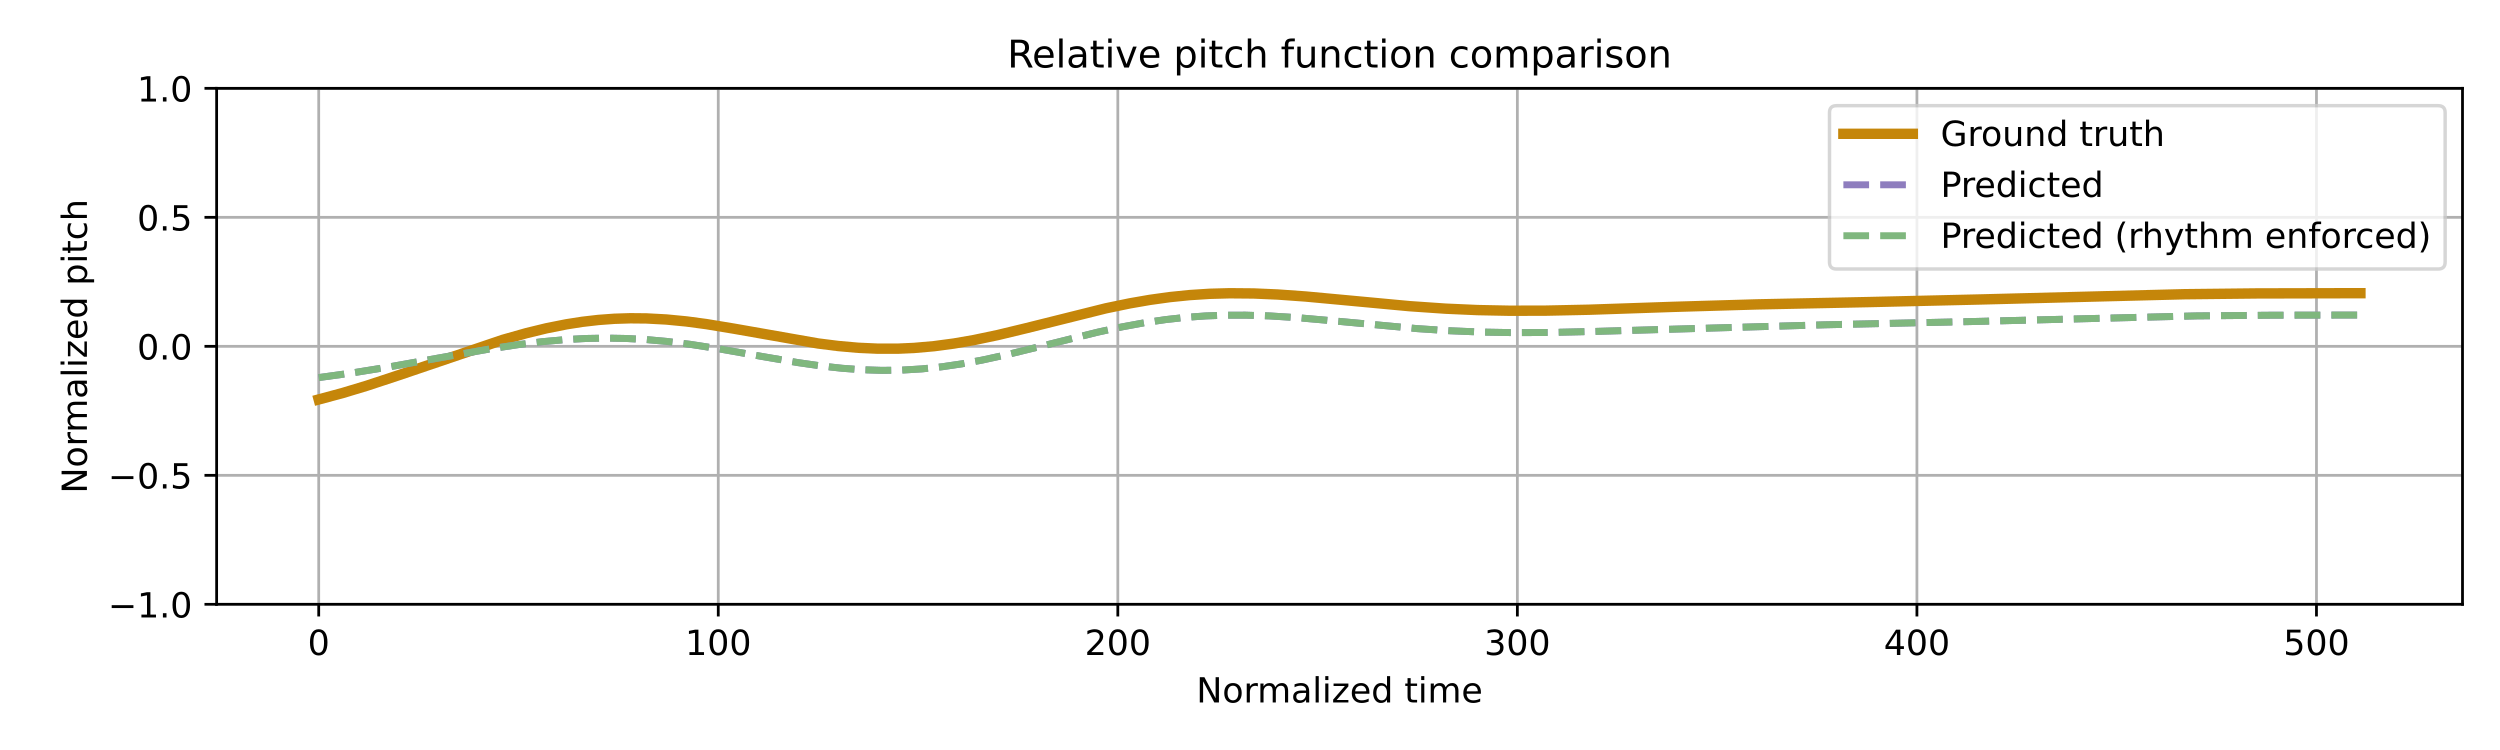
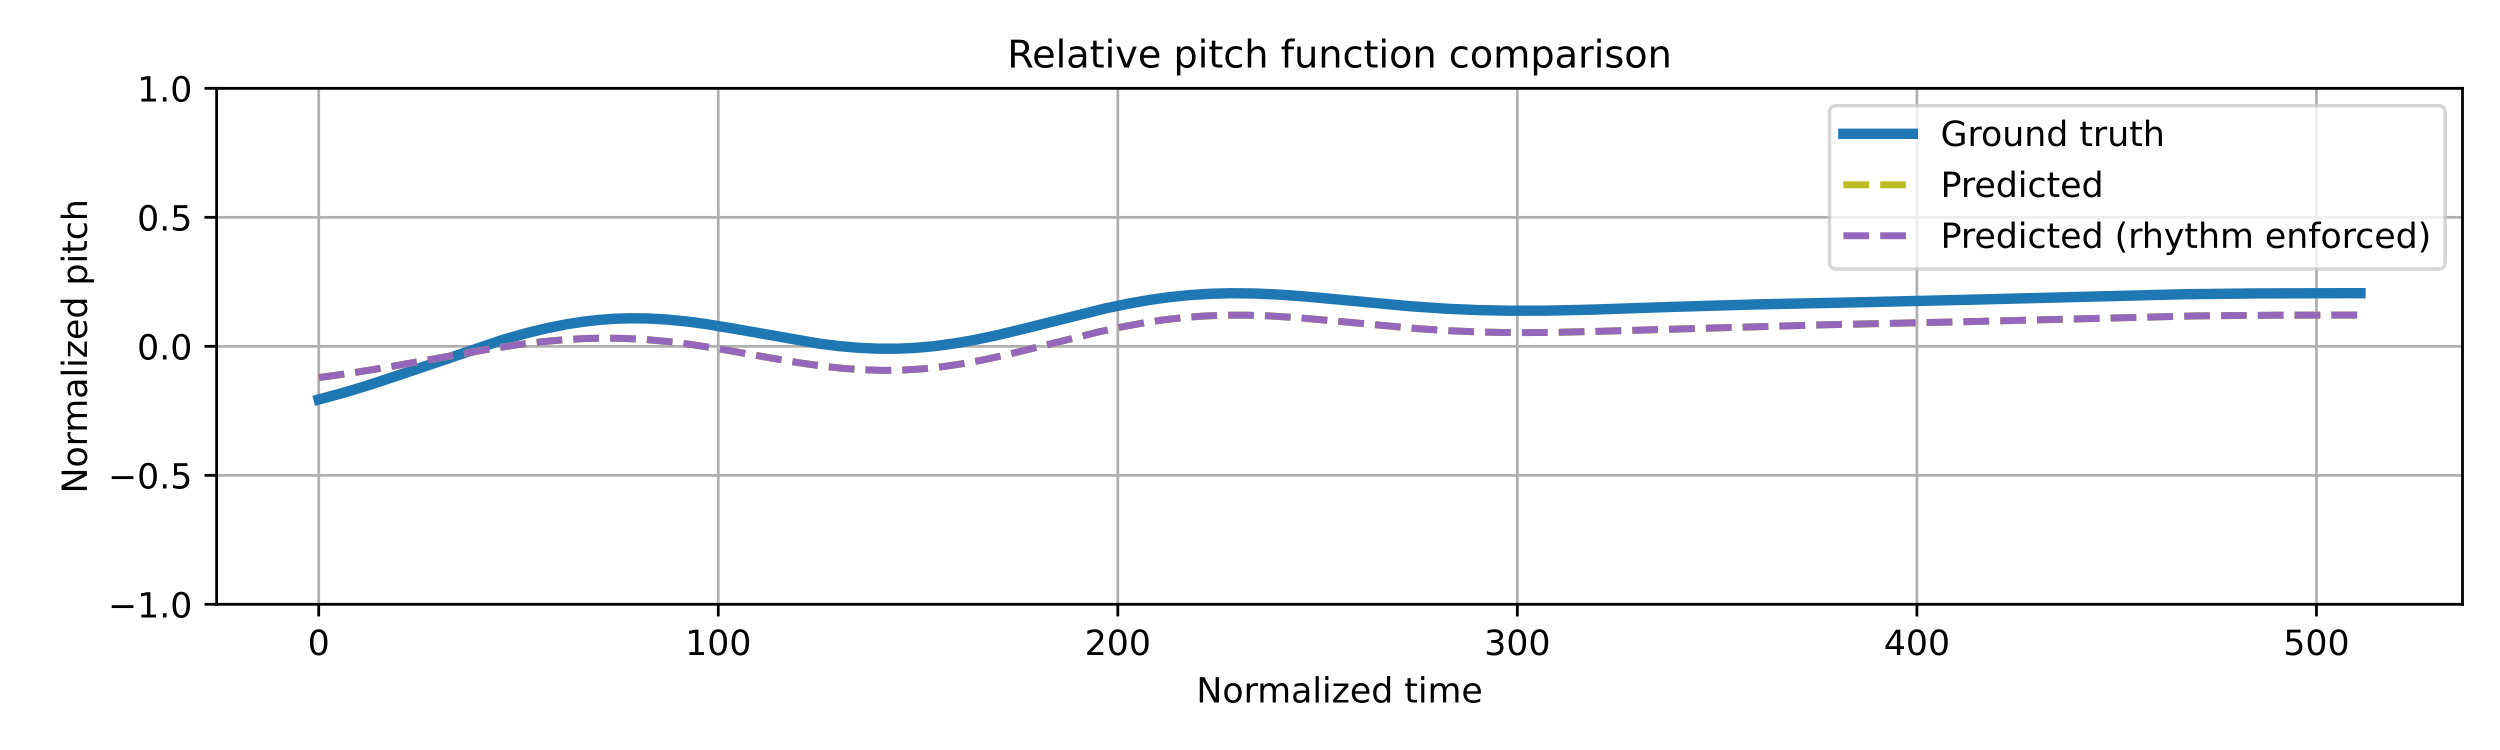
<svg xmlns="http://www.w3.org/2000/svg" xmlns:xlink="http://www.w3.org/1999/xlink" width="720pt" height="216pt" viewBox="0 0 720 216" version="1.1">
  <defs>
    <style type="text/css">*{stroke-linejoin: round; stroke-linecap: butt}</style>
  </defs>
  <g id="figure_1">
    <g id="patch_1">
      <path d="M 0 216  L 720 216  L 720 0  L 0 0  z " style="fill: #ffffff" />
    </g>
    <g id="axes_1">
      <g id="patch_2">
        <path d="M 62.39 174.04  L 709.2 174.04  L 709.2 25.44  L 62.39 25.44  z " style="fill: #ffffff" />
      </g>
      <g id="matplotlib.axis_1">
        <g id="xtick_1">
          <g id="line2d_1">
-             <path d="M 91.79 174.04  L 91.79 25.44  " clip-path="url(#pd25e99acd0)" style="fill: none; stroke: #b0b0b0; stroke-width: 0.8; stroke-linecap: square" />
+             <path d="M 91.79 174.04  L 91.79 25.44  " clip-path="url(#p7bd7c4061e)" style="fill: none; stroke: #b0b0b0; stroke-width: 0.8; stroke-linecap: square" />
          </g>
          <g id="line2d_2">
            <defs>
-               <path id="m51f67e4dd0" d="M 0 0  L 0 3.5  " style="stroke: #000000; stroke-width: 0.8" />
-             </defs>
-             <g>
-               <use xlink:href="#m51f67e4dd0" x="91.79" y="174.04" style="stroke: #000000; stroke-width: 0.8" />
+               <path id="md400d1a59b" d="M 0 0  L 0 3.5  " style="stroke: #000000; stroke-width: 0.8" />
+             </defs>
+             <g>
+               <use xlink:href="#md400d1a59b" x="91.79" y="174.04" style="stroke: #000000; stroke-width: 0.8" />
            </g>
          </g>
          <g id="text_1">
            <g transform="translate(88.60921 188.6384) scale(0.1 -0.1)">
              <defs>
                <path id="DejaVuSans-30" d="M 2034 4250  Q 1547 4250 1301 3770  Q 1056 3291 1056 2328  Q 1056 1369 1301 889  Q 1547 409 2034 409  Q 2525 409 2770 889  Q 3016 1369 3016 2328  Q 3016 3291 2770 3770  Q 2525 4250 2034 4250  z M 2034 4750  Q 2819 4750 3233 4129  Q 3647 3509 3647 2328  Q 3647 1150 3233 529  Q 2819 -91 2034 -91  Q 1250 -91 836 529  Q 422 1150 422 2328  Q 422 3509 836 4129  Q 1250 4750 2034 4750  z " transform="scale(0.015625)" />
              </defs>
              <use xlink:href="#DejaVuSans-30" />
            </g>
          </g>
        </g>
        <g id="xtick_2">
          <g id="line2d_3">
-             <path d="M 206.861 174.04  L 206.861 25.44  " clip-path="url(#pd25e99acd0)" style="fill: none; stroke: #b0b0b0; stroke-width: 0.8; stroke-linecap: square" />
+             <path d="M 206.861 174.04  L 206.861 25.44  " clip-path="url(#p7bd7c4061e)" style="fill: none; stroke: #b0b0b0; stroke-width: 0.8; stroke-linecap: square" />
          </g>
          <g id="line2d_4">
            <g>
-               <use xlink:href="#m51f67e4dd0" x="206.861" y="174.04" style="stroke: #000000; stroke-width: 0.8" />
+               <use xlink:href="#md400d1a59b" x="206.861" y="174.04" style="stroke: #000000; stroke-width: 0.8" />
            </g>
          </g>
          <g id="text_2">
            <g transform="translate(197.317 188.6384) scale(0.1 -0.1)">
              <defs>
                <path id="DejaVuSans-31" d="M 794 531  L 1825 531  L 1825 4091  L 703 3866  L 703 4441  L 1819 4666  L 2450 4666  L 2450 531  L 3481 531  L 3481 0  L 794 0  L 794 531  z " transform="scale(0.015625)" />
              </defs>
              <use xlink:href="#DejaVuSans-31" />
              <use xlink:href="#DejaVuSans-30" transform="translate(63.62305 0)" />
              <use xlink:href="#DejaVuSans-30" transform="translate(127.2461 0)" />
            </g>
          </g>
        </g>
        <g id="xtick_3">
          <g id="line2d_5">
-             <path d="M 321.931 174.04  L 321.931 25.44  " clip-path="url(#pd25e99acd0)" style="fill: none; stroke: #b0b0b0; stroke-width: 0.8; stroke-linecap: square" />
+             <path d="M 321.931 174.04  L 321.931 25.44  " clip-path="url(#p7bd7c4061e)" style="fill: none; stroke: #b0b0b0; stroke-width: 0.8; stroke-linecap: square" />
          </g>
          <g id="line2d_6">
            <g>
-               <use xlink:href="#m51f67e4dd0" x="321.931" y="174.04" style="stroke: #000000; stroke-width: 0.8" />
+               <use xlink:href="#md400d1a59b" x="321.931" y="174.04" style="stroke: #000000; stroke-width: 0.8" />
            </g>
          </g>
          <g id="text_3">
            <g transform="translate(312.3872 188.6384) scale(0.1 -0.1)">
              <defs>
                <path id="DejaVuSans-32" d="M 1228 531  L 3431 531  L 3431 0  L 469 0  L 469 531  Q 828 903 1448 1529  Q 2069 2156 2228 2338  Q 2531 2678 2651 2914  Q 2772 3150 2772 3378  Q 2772 3750 2511 3984  Q 2250 4219 1831 4219  Q 1534 4219 1204 4116  Q 875 4013 500 3803  L 500 4441  Q 881 4594 1212 4672  Q 1544 4750 1819 4750  Q 2544 4750 2975 4387  Q 3406 4025 3406 3419  Q 3406 3131 3298 2873  Q 3191 2616 2906 2266  Q 2828 2175 2409 1742  Q 1991 1309 1228 531  z " transform="scale(0.015625)" />
              </defs>
              <use xlink:href="#DejaVuSans-32" />
              <use xlink:href="#DejaVuSans-30" transform="translate(63.62305 0)" />
              <use xlink:href="#DejaVuSans-30" transform="translate(127.2461 0)" />
            </g>
          </g>
        </g>
        <g id="xtick_4">
          <g id="line2d_7">
-             <path d="M 437.001 174.04  L 437.001 25.44  " clip-path="url(#pd25e99acd0)" style="fill: none; stroke: #b0b0b0; stroke-width: 0.8; stroke-linecap: square" />
+             <path d="M 437.001 174.04  L 437.001 25.44  " clip-path="url(#p7bd7c4061e)" style="fill: none; stroke: #b0b0b0; stroke-width: 0.8; stroke-linecap: square" />
          </g>
          <g id="line2d_8">
            <g>
-               <use xlink:href="#m51f67e4dd0" x="437.001" y="174.04" style="stroke: #000000; stroke-width: 0.8" />
+               <use xlink:href="#md400d1a59b" x="437.001" y="174.04" style="stroke: #000000; stroke-width: 0.8" />
            </g>
          </g>
          <g id="text_4">
            <g transform="translate(427.4575 188.6384) scale(0.1 -0.1)">
              <defs>
                <path id="DejaVuSans-33" d="M 2597 2516  Q 3050 2419 3304 2112  Q 3559 1806 3559 1356  Q 3559 666 3084 287  Q 2609 -91 1734 -91  Q 1441 -91 1130 -33  Q 819 25 488 141  L 488 750  Q 750 597 1062 519  Q 1375 441 1716 441  Q 2309 441 2620 675  Q 2931 909 2931 1356  Q 2931 1769 2642 2001  Q 2353 2234 1838 2234  L 1294 2234  L 1294 2753  L 1863 2753  Q 2328 2753 2575 2939  Q 2822 3125 2822 3475  Q 2822 3834 2567 4026  Q 2313 4219 1838 4219  Q 1578 4219 1281 4162  Q 984 4106 628 3988  L 628 4550  Q 988 4650 1302 4700  Q 1616 4750 1894 4750  Q 2613 4750 3031 4423  Q 3450 4097 3450 3541  Q 3450 3153 3228 2886  Q 3006 2619 2597 2516  z " transform="scale(0.015625)" />
              </defs>
              <use xlink:href="#DejaVuSans-33" />
              <use xlink:href="#DejaVuSans-30" transform="translate(63.62305 0)" />
              <use xlink:href="#DejaVuSans-30" transform="translate(127.2461 0)" />
            </g>
          </g>
        </g>
        <g id="xtick_5">
          <g id="line2d_9">
-             <path d="M 552.072 174.04  L 552.072 25.44  " clip-path="url(#pd25e99acd0)" style="fill: none; stroke: #b0b0b0; stroke-width: 0.8; stroke-linecap: square" />
+             <path d="M 552.072 174.04  L 552.072 25.44  " clip-path="url(#p7bd7c4061e)" style="fill: none; stroke: #b0b0b0; stroke-width: 0.8; stroke-linecap: square" />
          </g>
          <g id="line2d_10">
            <g>
-               <use xlink:href="#m51f67e4dd0" x="552.072" y="174.04" style="stroke: #000000; stroke-width: 0.8" />
+               <use xlink:href="#md400d1a59b" x="552.072" y="174.04" style="stroke: #000000; stroke-width: 0.8" />
            </g>
          </g>
          <g id="text_5">
            <g transform="translate(542.5278 188.6384) scale(0.1 -0.1)">
              <defs>
                <path id="DejaVuSans-34" d="M 2419 4116  L 825 1625  L 2419 1625  L 2419 4116  z M 2253 4666  L 3047 4666  L 3047 1625  L 3713 1625  L 3713 1100  L 3047 1100  L 3047 0  L 2419 0  L 2419 1100  L 313 1100  L 313 1709  L 2253 4666  z " transform="scale(0.015625)" />
              </defs>
              <use xlink:href="#DejaVuSans-34" />
              <use xlink:href="#DejaVuSans-30" transform="translate(63.62305 0)" />
              <use xlink:href="#DejaVuSans-30" transform="translate(127.2461 0)" />
            </g>
          </g>
        </g>
        <g id="xtick_6">
          <g id="line2d_11">
-             <path d="M 667.142 174.04  L 667.142 25.44  " clip-path="url(#pd25e99acd0)" style="fill: none; stroke: #b0b0b0; stroke-width: 0.8; stroke-linecap: square" />
+             <path d="M 667.142 174.04  L 667.142 25.44  " clip-path="url(#p7bd7c4061e)" style="fill: none; stroke: #b0b0b0; stroke-width: 0.8; stroke-linecap: square" />
          </g>
          <g id="line2d_12">
            <g>
-               <use xlink:href="#m51f67e4dd0" x="667.142" y="174.04" style="stroke: #000000; stroke-width: 0.8" />
+               <use xlink:href="#md400d1a59b" x="667.142" y="174.04" style="stroke: #000000; stroke-width: 0.8" />
            </g>
          </g>
          <g id="text_6">
            <g transform="translate(657.5981 188.6384) scale(0.1 -0.1)">
              <defs>
                <path id="DejaVuSans-35" d="M 691 4666  L 3169 4666  L 3169 4134  L 1269 4134  L 1269 2991  Q 1406 3038 1543 3061  Q 1681 3084 1819 3084  Q 2600 3084 3056 2656  Q 3513 2228 3513 1497  Q 3513 744 3044 326  Q 2575 -91 1722 -91  Q 1428 -91 1123 -41  Q 819 9 494 109  L 494 744  Q 775 591 1075 516  Q 1375 441 1709 441  Q 2250 441 2565 725  Q 2881 1009 2881 1497  Q 2881 1984 2565 2268  Q 2250 2553 1709 2553  Q 1456 2553 1204 2497  Q 953 2441 691 2322  L 691 4666  z " transform="scale(0.015625)" />
              </defs>
              <use xlink:href="#DejaVuSans-35" />
              <use xlink:href="#DejaVuSans-30" transform="translate(63.62305 0)" />
              <use xlink:href="#DejaVuSans-30" transform="translate(127.2461 0)" />
            </g>
          </g>
        </g>
        <g id="text_7">
          <g transform="translate(344.5544 202.3166) scale(0.1 -0.1)">
            <defs>
              <path id="DejaVuSans-4e" d="M 628 4666  L 1478 4666  L 3547 763  L 3547 4666  L 4159 4666  L 4159 0  L 3309 0  L 1241 3903  L 1241 0  L 628 0  L 628 4666  z " transform="scale(0.015625)" />
              <path id="DejaVuSans-6f" d="M 1959 3097  Q 1497 3097 1228 2736  Q 959 2375 959 1747  Q 959 1119 1226 758  Q 1494 397 1959 397  Q 2419 397 2687 759  Q 2956 1122 2956 1747  Q 2956 2369 2687 2733  Q 2419 3097 1959 3097  z M 1959 3584  Q 2709 3584 3137 3096  Q 3566 2609 3566 1747  Q 3566 888 3137 398  Q 2709 -91 1959 -91  Q 1206 -91 779 398  Q 353 888 353 1747  Q 353 2609 779 3096  Q 1206 3584 1959 3584  z " transform="scale(0.015625)" />
              <path id="DejaVuSans-72" d="M 2631 2963  Q 2534 3019 2420 3045  Q 2306 3072 2169 3072  Q 1681 3072 1420 2755  Q 1159 2438 1159 1844  L 1159 0  L 581 0  L 581 3500  L 1159 3500  L 1159 2956  Q 1341 3275 1631 3429  Q 1922 3584 2338 3584  Q 2397 3584 2469 3576  Q 2541 3569 2628 3553  L 2631 2963  z " transform="scale(0.015625)" />
              <path id="DejaVuSans-6d" d="M 3328 2828  Q 3544 3216 3844 3400  Q 4144 3584 4550 3584  Q 5097 3584 5394 3201  Q 5691 2819 5691 2113  L 5691 0  L 5113 0  L 5113 2094  Q 5113 2597 4934 2840  Q 4756 3084 4391 3084  Q 3944 3084 3684 2787  Q 3425 2491 3425 1978  L 3425 0  L 2847 0  L 2847 2094  Q 2847 2600 2669 2842  Q 2491 3084 2119 3084  Q 1678 3084 1418 2786  Q 1159 2488 1159 1978  L 1159 0  L 581 0  L 581 3500  L 1159 3500  L 1159 2956  Q 1356 3278 1631 3431  Q 1906 3584 2284 3584  Q 2666 3584 2933 3390  Q 3200 3197 3328 2828  z " transform="scale(0.015625)" />
              <path id="DejaVuSans-61" d="M 2194 1759  Q 1497 1759 1228 1600  Q 959 1441 959 1056  Q 959 750 1161 570  Q 1363 391 1709 391  Q 2188 391 2477 730  Q 2766 1069 2766 1631  L 2766 1759  L 2194 1759  z M 3341 1997  L 3341 0  L 2766 0  L 2766 531  Q 2569 213 2275 61  Q 1981 -91 1556 -91  Q 1019 -91 701 211  Q 384 513 384 1019  Q 384 1609 779 1909  Q 1175 2209 1959 2209  L 2766 2209  L 2766 2266  Q 2766 2663 2505 2880  Q 2244 3097 1772 3097  Q 1472 3097 1187 3025  Q 903 2953 641 2809  L 641 3341  Q 956 3463 1253 3523  Q 1550 3584 1831 3584  Q 2591 3584 2966 3190  Q 3341 2797 3341 1997  z " transform="scale(0.015625)" />
              <path id="DejaVuSans-6c" d="M 603 4863  L 1178 4863  L 1178 0  L 603 0  L 603 4863  z " transform="scale(0.015625)" />
              <path id="DejaVuSans-69" d="M 603 3500  L 1178 3500  L 1178 0  L 603 0  L 603 3500  z M 603 4863  L 1178 4863  L 1178 4134  L 603 4134  L 603 4863  z " transform="scale(0.015625)" />
              <path id="DejaVuSans-7a" d="M 353 3500  L 3084 3500  L 3084 2975  L 922 459  L 3084 459  L 3084 0  L 275 0  L 275 525  L 2438 3041  L 353 3041  L 353 3500  z " transform="scale(0.015625)" />
              <path id="DejaVuSans-65" d="M 3597 1894  L 3597 1613  L 953 1613  Q 991 1019 1311 708  Q 1631 397 2203 397  Q 2534 397 2845 478  Q 3156 559 3463 722  L 3463 178  Q 3153 47 2828 -22  Q 2503 -91 2169 -91  Q 1331 -91 842 396  Q 353 884 353 1716  Q 353 2575 817 3079  Q 1281 3584 2069 3584  Q 2775 3584 3186 3129  Q 3597 2675 3597 1894  z M 3022 2063  Q 3016 2534 2758 2815  Q 2500 3097 2075 3097  Q 1594 3097 1305 2825  Q 1016 2553 972 2059  L 3022 2063  z " transform="scale(0.015625)" />
              <path id="DejaVuSans-64" d="M 2906 2969  L 2906 4863  L 3481 4863  L 3481 0  L 2906 0  L 2906 525  Q 2725 213 2448 61  Q 2172 -91 1784 -91  Q 1150 -91 751 415  Q 353 922 353 1747  Q 353 2572 751 3078  Q 1150 3584 1784 3584  Q 2172 3584 2448 3432  Q 2725 3281 2906 2969  z M 947 1747  Q 947 1113 1208 752  Q 1469 391 1925 391  Q 2381 391 2643 752  Q 2906 1113 2906 1747  Q 2906 2381 2643 2742  Q 2381 3103 1925 3103  Q 1469 3103 1208 2742  Q 947 2381 947 1747  z " transform="scale(0.015625)" />
              <path id="DejaVuSans-20" transform="scale(0.015625)" />
              <path id="DejaVuSans-74" d="M 1172 4494  L 1172 3500  L 2356 3500  L 2356 3053  L 1172 3053  L 1172 1153  Q 1172 725 1289 603  Q 1406 481 1766 481  L 2356 481  L 2356 0  L 1766 0  Q 1100 0 847 248  Q 594 497 594 1153  L 594 3053  L 172 3053  L 172 3500  L 594 3500  L 594 4494  L 1172 4494  z " transform="scale(0.015625)" />
            </defs>
            <use xlink:href="#DejaVuSans-4e" />
            <use xlink:href="#DejaVuSans-6f" transform="translate(74.80469 0)" />
            <use xlink:href="#DejaVuSans-72" transform="translate(135.9863 0)" />
            <use xlink:href="#DejaVuSans-6d" transform="translate(175.3496 0)" />
            <use xlink:href="#DejaVuSans-61" transform="translate(272.7617 0)" />
            <use xlink:href="#DejaVuSans-6c" transform="translate(334.041 0)" />
            <use xlink:href="#DejaVuSans-69" transform="translate(361.8242 0)" />
            <use xlink:href="#DejaVuSans-7a" transform="translate(389.6074 0)" />
            <use xlink:href="#DejaVuSans-65" transform="translate(442.0977 0)" />
            <use xlink:href="#DejaVuSans-64" transform="translate(503.6211 0)" />
            <use xlink:href="#DejaVuSans-20" transform="translate(567.0977 0)" />
            <use xlink:href="#DejaVuSans-74" transform="translate(598.8848 0)" />
            <use xlink:href="#DejaVuSans-69" transform="translate(638.0938 0)" />
            <use xlink:href="#DejaVuSans-6d" transform="translate(665.877 0)" />
            <use xlink:href="#DejaVuSans-65" transform="translate(763.2891 0)" />
          </g>
        </g>
      </g>
      <g id="matplotlib.axis_2">
        <g id="ytick_1">
          <g id="line2d_13">
-             <path d="M 62.39 174.04  L 709.2 174.04  " clip-path="url(#pd25e99acd0)" style="fill: none; stroke: #b0b0b0; stroke-width: 0.8; stroke-linecap: square" />
+             <path d="M 62.39 174.04  L 709.2 174.04  " clip-path="url(#p7bd7c4061e)" style="fill: none; stroke: #b0b0b0; stroke-width: 0.8; stroke-linecap: square" />
          </g>
          <g id="line2d_14">
            <defs>
-               <path id="me276dbf4f0" d="M 0 0  L -3.5 0  " style="stroke: #000000; stroke-width: 0.8" />
-             </defs>
-             <g>
-               <use xlink:href="#me276dbf4f0" x="62.39" y="174.04" style="stroke: #000000; stroke-width: 0.8" />
+               <path id="m0062f109e2" d="M 0 0  L -3.5 0  " style="stroke: #000000; stroke-width: 0.8" />
+             </defs>
+             <g>
+               <use xlink:href="#m0062f109e2" x="62.39" y="174.04" style="stroke: #000000; stroke-width: 0.8" />
            </g>
          </g>
          <g id="text_8">
            <g transform="translate(31.10719 177.8392) scale(0.1 -0.1)">
              <defs>
                <path id="DejaVuSans-2212" d="M 678 2272  L 4684 2272  L 4684 1741  L 678 1741  L 678 2272  z " transform="scale(0.015625)" />
                <path id="DejaVuSans-2e" d="M 684 794  L 1344 794  L 1344 0  L 684 0  L 684 794  z " transform="scale(0.015625)" />
              </defs>
              <use xlink:href="#DejaVuSans-2212" />
              <use xlink:href="#DejaVuSans-31" transform="translate(83.78906 0)" />
              <use xlink:href="#DejaVuSans-2e" transform="translate(147.4121 0)" />
              <use xlink:href="#DejaVuSans-30" transform="translate(179.1992 0)" />
            </g>
          </g>
        </g>
        <g id="ytick_2">
          <g id="line2d_15">
-             <path d="M 62.39 136.89  L 709.2 136.89  " clip-path="url(#pd25e99acd0)" style="fill: none; stroke: #b0b0b0; stroke-width: 0.8; stroke-linecap: square" />
+             <path d="M 62.39 136.89  L 709.2 136.89  " clip-path="url(#p7bd7c4061e)" style="fill: none; stroke: #b0b0b0; stroke-width: 0.8; stroke-linecap: square" />
          </g>
          <g id="line2d_16">
            <g>
-               <use xlink:href="#me276dbf4f0" x="62.39" y="136.89" style="stroke: #000000; stroke-width: 0.8" />
+               <use xlink:href="#m0062f109e2" x="62.39" y="136.89" style="stroke: #000000; stroke-width: 0.8" />
            </g>
          </g>
          <g id="text_9">
            <g transform="translate(31.10719 140.6892) scale(0.1 -0.1)">
              <use xlink:href="#DejaVuSans-2212" />
              <use xlink:href="#DejaVuSans-30" transform="translate(83.78906 0)" />
              <use xlink:href="#DejaVuSans-2e" transform="translate(147.4121 0)" />
              <use xlink:href="#DejaVuSans-35" transform="translate(179.1992 0)" />
            </g>
          </g>
        </g>
        <g id="ytick_3">
          <g id="line2d_17">
-             <path d="M 62.39 99.74  L 709.2 99.74  " clip-path="url(#pd25e99acd0)" style="fill: none; stroke: #b0b0b0; stroke-width: 0.8; stroke-linecap: square" />
+             <path d="M 62.39 99.74  L 709.2 99.74  " clip-path="url(#p7bd7c4061e)" style="fill: none; stroke: #b0b0b0; stroke-width: 0.8; stroke-linecap: square" />
          </g>
          <g id="line2d_18">
            <g>
-               <use xlink:href="#me276dbf4f0" x="62.39" y="99.74" style="stroke: #000000; stroke-width: 0.8" />
+               <use xlink:href="#m0062f109e2" x="62.39" y="99.74" style="stroke: #000000; stroke-width: 0.8" />
            </g>
          </g>
          <g id="text_10">
            <g transform="translate(39.48687 103.5392) scale(0.1 -0.1)">
              <use xlink:href="#DejaVuSans-30" />
              <use xlink:href="#DejaVuSans-2e" transform="translate(63.62305 0)" />
              <use xlink:href="#DejaVuSans-30" transform="translate(95.41016 0)" />
            </g>
          </g>
        </g>
        <g id="ytick_4">
          <g id="line2d_19">
-             <path d="M 62.39 62.59  L 709.2 62.59  " clip-path="url(#pd25e99acd0)" style="fill: none; stroke: #b0b0b0; stroke-width: 0.8; stroke-linecap: square" />
+             <path d="M 62.39 62.59  L 709.2 62.59  " clip-path="url(#p7bd7c4061e)" style="fill: none; stroke: #b0b0b0; stroke-width: 0.8; stroke-linecap: square" />
          </g>
          <g id="line2d_20">
            <g>
-               <use xlink:href="#me276dbf4f0" x="62.39" y="62.59" style="stroke: #000000; stroke-width: 0.8" />
+               <use xlink:href="#m0062f109e2" x="62.39" y="62.59" style="stroke: #000000; stroke-width: 0.8" />
            </g>
          </g>
          <g id="text_11">
            <g transform="translate(39.48687 66.38922) scale(0.1 -0.1)">
              <use xlink:href="#DejaVuSans-30" />
              <use xlink:href="#DejaVuSans-2e" transform="translate(63.62305 0)" />
              <use xlink:href="#DejaVuSans-35" transform="translate(95.41016 0)" />
            </g>
          </g>
        </g>
        <g id="ytick_5">
          <g id="line2d_21">
-             <path d="M 62.39 25.44  L 709.2 25.44  " clip-path="url(#pd25e99acd0)" style="fill: none; stroke: #b0b0b0; stroke-width: 0.8; stroke-linecap: square" />
+             <path d="M 62.39 25.44  L 709.2 25.44  " clip-path="url(#p7bd7c4061e)" style="fill: none; stroke: #b0b0b0; stroke-width: 0.8; stroke-linecap: square" />
          </g>
          <g id="line2d_22">
            <g>
-               <use xlink:href="#me276dbf4f0" x="62.39" y="25.44" style="stroke: #000000; stroke-width: 0.8" />
+               <use xlink:href="#m0062f109e2" x="62.39" y="25.44" style="stroke: #000000; stroke-width: 0.8" />
            </g>
          </g>
          <g id="text_12">
            <g transform="translate(39.48687 29.23922) scale(0.1 -0.1)">
              <use xlink:href="#DejaVuSans-31" />
              <use xlink:href="#DejaVuSans-2e" transform="translate(63.62305 0)" />
              <use xlink:href="#DejaVuSans-30" transform="translate(95.41016 0)" />
            </g>
          </g>
        </g>
        <g id="text_13">
          <g transform="translate(25.0275 142.1259) rotate(-90) scale(0.1 -0.1)">
            <defs>
              <path id="DejaVuSans-70" d="M 1159 525  L 1159 -1331  L 581 -1331  L 581 3500  L 1159 3500  L 1159 2969  Q 1341 3281 1617 3432  Q 1894 3584 2278 3584  Q 2916 3584 3314 3078  Q 3713 2572 3713 1747  Q 3713 922 3314 415  Q 2916 -91 2278 -91  Q 1894 -91 1617 61  Q 1341 213 1159 525  z M 3116 1747  Q 3116 2381 2855 2742  Q 2594 3103 2138 3103  Q 1681 3103 1420 2742  Q 1159 2381 1159 1747  Q 1159 1113 1420 752  Q 1681 391 2138 391  Q 2594 391 2855 752  Q 3116 1113 3116 1747  z " transform="scale(0.015625)" />
              <path id="DejaVuSans-63" d="M 3122 3366  L 3122 2828  Q 2878 2963 2633 3030  Q 2388 3097 2138 3097  Q 1578 3097 1268 2742  Q 959 2388 959 1747  Q 959 1106 1268 751  Q 1578 397 2138 397  Q 2388 397 2633 464  Q 2878 531 3122 666  L 3122 134  Q 2881 22 2623 -34  Q 2366 -91 2075 -91  Q 1284 -91 818 406  Q 353 903 353 1747  Q 353 2603 823 3093  Q 1294 3584 2113 3584  Q 2378 3584 2631 3529  Q 2884 3475 3122 3366  z " transform="scale(0.015625)" />
              <path id="DejaVuSans-68" d="M 3513 2113  L 3513 0  L 2938 0  L 2938 2094  Q 2938 2591 2744 2837  Q 2550 3084 2163 3084  Q 1697 3084 1428 2787  Q 1159 2491 1159 1978  L 1159 0  L 581 0  L 581 4863  L 1159 4863  L 1159 2956  Q 1366 3272 1645 3428  Q 1925 3584 2291 3584  Q 2894 3584 3203 3211  Q 3513 2838 3513 2113  z " transform="scale(0.015625)" />
            </defs>
            <use xlink:href="#DejaVuSans-4e" />
            <use xlink:href="#DejaVuSans-6f" transform="translate(74.80469 0)" />
            <use xlink:href="#DejaVuSans-72" transform="translate(135.9863 0)" />
            <use xlink:href="#DejaVuSans-6d" transform="translate(175.3496 0)" />
            <use xlink:href="#DejaVuSans-61" transform="translate(272.7617 0)" />
            <use xlink:href="#DejaVuSans-6c" transform="translate(334.041 0)" />
            <use xlink:href="#DejaVuSans-69" transform="translate(361.8242 0)" />
            <use xlink:href="#DejaVuSans-7a" transform="translate(389.6074 0)" />
            <use xlink:href="#DejaVuSans-65" transform="translate(442.0977 0)" />
            <use xlink:href="#DejaVuSans-64" transform="translate(503.6211 0)" />
            <use xlink:href="#DejaVuSans-20" transform="translate(567.0977 0)" />
            <use xlink:href="#DejaVuSans-70" transform="translate(598.8848 0)" />
            <use xlink:href="#DejaVuSans-69" transform="translate(662.3613 0)" />
            <use xlink:href="#DejaVuSans-74" transform="translate(690.1445 0)" />
            <use xlink:href="#DejaVuSans-63" transform="translate(729.3535 0)" />
            <use xlink:href="#DejaVuSans-68" transform="translate(784.334 0)" />
          </g>
        </g>
      </g>
      <g id="line2d_23">
-         <path d="M 91.79 115.042  L 98.695 113.182  L 105.599 111.101  L 114.805 108.064  L 144.723 97.896  L 151.627 95.941  L 157.381 94.544  L 163.134 93.397  L 167.737 92.677  L 172.34 92.146  L 176.942 91.807  L 181.545 91.662  L 186.148 91.707  L 191.902 92.014  L 197.655 92.571  L 203.409 93.34  L 211.464 94.672  L 235.628 98.924  L 241.382 99.65  L 247.135 100.161  L 252.889 100.423  L 258.642 100.416  L 263.245 100.209  L 268.999 99.702  L 274.752 98.935  L 280.506 97.935  L 287.41 96.483  L 295.465 94.541  L 318.479 88.8  L 325.383 87.369  L 331.137 86.368  L 336.89 85.569  L 342.644 84.984  L 348.397 84.615  L 354.151 84.457  L 361.055 84.519  L 367.959 84.818  L 376.014 85.393  L 387.521 86.46  L 405.932 88.177  L 416.289 88.893  L 425.494 89.302  L 434.7 89.49  L 445.056 89.469  L 457.714 89.198  L 481.879 88.377  L 506.043 87.664  L 538.263 86.998  L 570.483 86.242  L 629.169 84.735  L 649.881 84.507  L 678.649 84.438  L 679.8 84.438  L 679.8 84.438  " clip-path="url(#pd25e99acd0)" style="fill: none; stroke: #c5860a; stroke-width: 3; stroke-linecap: square" />
+         <path d="M 91.79 115.042  L 98.695 113.182  L 105.599 111.101  L 114.805 108.064  L 144.723 97.896  L 151.627 95.941  L 157.381 94.544  L 163.134 93.397  L 167.737 92.677  L 172.34 92.146  L 176.942 91.807  L 181.545 91.662  L 186.148 91.707  L 191.902 92.014  L 197.655 92.571  L 203.409 93.34  L 211.464 94.672  L 235.628 98.924  L 241.382 99.65  L 247.135 100.161  L 252.889 100.423  L 258.642 100.416  L 263.245 100.209  L 268.999 99.702  L 274.752 98.935  L 280.506 97.935  L 287.41 96.483  L 295.465 94.541  L 318.479 88.8  L 325.383 87.369  L 331.137 86.368  L 336.89 85.569  L 342.644 84.984  L 348.397 84.615  L 354.151 84.457  L 361.055 84.519  L 367.959 84.818  L 376.014 85.393  L 387.521 86.46  L 405.932 88.177  L 416.289 88.893  L 425.494 89.302  L 434.7 89.49  L 445.056 89.469  L 457.714 89.198  L 481.879 88.377  L 506.043 87.664  L 538.263 86.998  L 570.483 86.242  L 629.169 84.735  L 649.881 84.507  L 678.649 84.438  L 679.8 84.438  L 679.8 84.438  " clip-path="url(#p7bd7c4061e)" style="fill: none; stroke: #1f77b4; stroke-width: 3; stroke-linecap: square" />
      </g>
      <g id="line2d_24">
-         <path d="M 91.79 108.746  L 100.996 107.474  L 111.352 105.799  L 126.312 103.106  L 141.271 100.466  L 149.326 99.249  L 156.23 98.401  L 163.134 97.785  L 168.888 97.478  L 174.641 97.374  L 180.395 97.482  L 186.148 97.8  L 191.902 98.317  L 198.806 99.171  L 206.861 100.42  L 219.518 102.668  L 229.875 104.44  L 236.779 105.428  L 242.533 106.063  L 248.286 106.485  L 254.04 106.666  L 259.793 106.586  L 265.547 106.239  L 271.3 105.631  L 277.054 104.78  L 282.807 103.715  L 289.711 102.211  L 298.917 99.955  L 316.177 95.654  L 323.082 94.154  L 329.986 92.885  L 335.739 92.039  L 341.493 91.404  L 347.246 90.985  L 353 90.778  L 358.753 90.768  L 365.658 90.986  L 373.713 91.494  L 384.069 92.406  L 408.234 94.648  L 417.439 95.251  L 426.645 95.636  L 435.851 95.8  L 446.207 95.755  L 458.865 95.464  L 525.605 93.541  L 568.181 92.601  L 632.621 90.978  L 654.484 90.778  L 679.8 90.734  L 679.8 90.734  " clip-path="url(#pd25e99acd0)" style="fill: none; stroke-dasharray: 7.4,3.2; stroke-dashoffset: 0; stroke: #8e7dbe; stroke-width: 2" />
+         <path d="M 91.79 108.746  L 100.996 107.474  L 111.352 105.799  L 126.312 103.106  L 141.271 100.466  L 149.326 99.249  L 156.23 98.401  L 163.134 97.785  L 168.888 97.478  L 174.641 97.374  L 180.395 97.482  L 186.148 97.8  L 191.902 98.317  L 198.806 99.171  L 206.861 100.42  L 219.518 102.668  L 229.875 104.44  L 236.779 105.428  L 242.533 106.063  L 248.286 106.485  L 254.04 106.666  L 259.793 106.586  L 265.547 106.239  L 271.3 105.631  L 277.054 104.78  L 282.807 103.715  L 289.711 102.211  L 298.917 99.955  L 316.177 95.654  L 323.082 94.154  L 329.986 92.885  L 335.739 92.039  L 341.493 91.404  L 347.246 90.985  L 353 90.778  L 358.753 90.768  L 365.658 90.986  L 373.713 91.494  L 384.069 92.406  L 408.234 94.648  L 417.439 95.251  L 426.645 95.636  L 435.851 95.8  L 446.207 95.755  L 458.865 95.464  L 525.605 93.541  L 568.181 92.601  L 632.621 90.978  L 654.484 90.778  L 679.8 90.734  L 679.8 90.734  " clip-path="url(#p7bd7c4061e)" style="fill: none; stroke-dasharray: 7.4,3.2; stroke-dashoffset: 0; stroke: #bcbd22; stroke-width: 2" />
      </g>
      <g id="line2d_25">
-         <path d="M 91.79 108.746  L 100.996 107.474  L 111.352 105.799  L 126.312 103.106  L 141.271 100.466  L 149.326 99.249  L 156.23 98.401  L 163.134 97.785  L 168.888 97.478  L 174.641 97.374  L 180.395 97.482  L 186.148 97.8  L 191.902 98.317  L 198.806 99.171  L 206.861 100.42  L 219.518 102.668  L 229.875 104.44  L 236.779 105.428  L 242.533 106.063  L 248.286 106.485  L 254.04 106.666  L 259.793 106.586  L 265.547 106.239  L 271.3 105.631  L 277.054 104.78  L 282.807 103.715  L 289.711 102.211  L 298.917 99.955  L 316.177 95.654  L 323.082 94.154  L 329.986 92.885  L 335.739 92.039  L 341.493 91.404  L 347.246 90.985  L 353 90.778  L 358.753 90.768  L 365.658 90.986  L 373.713 91.494  L 384.069 92.406  L 408.234 94.648  L 417.439 95.251  L 426.645 95.636  L 435.851 95.8  L 446.207 95.755  L 458.865 95.464  L 525.605 93.541  L 568.181 92.601  L 632.621 90.978  L 654.484 90.778  L 679.8 90.734  L 679.8 90.734  " clip-path="url(#pd25e99acd0)" style="fill: none; stroke-dasharray: 7.4,3.2; stroke-dashoffset: 0; stroke: #7fb77e; stroke-width: 2" />
+         <path d="M 91.79 108.746  L 100.996 107.474  L 111.352 105.799  L 126.312 103.106  L 141.271 100.466  L 149.326 99.249  L 156.23 98.401  L 163.134 97.785  L 168.888 97.478  L 174.641 97.374  L 180.395 97.482  L 186.148 97.8  L 191.902 98.317  L 198.806 99.171  L 206.861 100.42  L 219.518 102.668  L 229.875 104.44  L 236.779 105.428  L 242.533 106.063  L 248.286 106.485  L 254.04 106.666  L 259.793 106.586  L 265.547 106.239  L 271.3 105.631  L 277.054 104.78  L 282.807 103.715  L 289.711 102.211  L 298.917 99.955  L 316.177 95.654  L 323.082 94.154  L 329.986 92.885  L 335.739 92.039  L 341.493 91.404  L 347.246 90.985  L 353 90.778  L 358.753 90.768  L 365.658 90.986  L 373.713 91.494  L 384.069 92.406  L 408.234 94.648  L 417.439 95.251  L 426.645 95.636  L 435.851 95.8  L 446.207 95.755  L 458.865 95.464  L 525.605 93.541  L 568.181 92.601  L 632.621 90.978  L 654.484 90.778  L 679.8 90.734  L 679.8 90.734  " clip-path="url(#p7bd7c4061e)" style="fill: none; stroke-dasharray: 7.4,3.2; stroke-dashoffset: 0; stroke: #9467bd; stroke-width: 2" />
      </g>
      <g id="patch_3">
        <path d="M 62.39 174.04  L 62.39 25.44  " style="fill: none; stroke: #000000; stroke-width: 0.8; stroke-linejoin: miter; stroke-linecap: square" />
      </g>
      <g id="patch_4">
        <path d="M 709.2 174.04  L 709.2 25.44  " style="fill: none; stroke: #000000; stroke-width: 0.8; stroke-linejoin: miter; stroke-linecap: square" />
      </g>
      <g id="patch_5">
        <path d="M 62.39 174.04  L 709.2 174.04  " style="fill: none; stroke: #000000; stroke-width: 0.8; stroke-linejoin: miter; stroke-linecap: square" />
      </g>
      <g id="patch_6">
        <path d="M 62.39 25.44  L 709.2 25.44  " style="fill: none; stroke: #000000; stroke-width: 0.8; stroke-linejoin: miter; stroke-linecap: square" />
      </g>
      <g id="text_14">
        <g transform="translate(290.1045 19.44) scale(0.11 -0.11)">
          <defs>
            <path id="DejaVuSans-52" d="M 2841 2188  Q 3044 2119 3236 1894  Q 3428 1669 3622 1275  L 4263 0  L 3584 0  L 2988 1197  Q 2756 1666 2539 1819  Q 2322 1972 1947 1972  L 1259 1972  L 1259 0  L 628 0  L 628 4666  L 2053 4666  Q 2853 4666 3247 4331  Q 3641 3997 3641 3322  Q 3641 2881 3436 2590  Q 3231 2300 2841 2188  z M 1259 4147  L 1259 2491  L 2053 2491  Q 2509 2491 2742 2702  Q 2975 2913 2975 3322  Q 2975 3731 2742 3939  Q 2509 4147 2053 4147  L 1259 4147  z " transform="scale(0.015625)" />
            <path id="DejaVuSans-76" d="M 191 3500  L 800 3500  L 1894 563  L 2988 3500  L 3597 3500  L 2284 0  L 1503 0  L 191 3500  z " transform="scale(0.015625)" />
            <path id="DejaVuSans-66" d="M 2375 4863  L 2375 4384  L 1825 4384  Q 1516 4384 1395 4259  Q 1275 4134 1275 3809  L 1275 3500  L 2222 3500  L 2222 3053  L 1275 3053  L 1275 0  L 697 0  L 697 3053  L 147 3053  L 147 3500  L 697 3500  L 697 3744  Q 697 4328 969 4595  Q 1241 4863 1831 4863  L 2375 4863  z " transform="scale(0.015625)" />
            <path id="DejaVuSans-75" d="M 544 1381  L 544 3500  L 1119 3500  L 1119 1403  Q 1119 906 1312 657  Q 1506 409 1894 409  Q 2359 409 2629 706  Q 2900 1003 2900 1516  L 2900 3500  L 3475 3500  L 3475 0  L 2900 0  L 2900 538  Q 2691 219 2414 64  Q 2138 -91 1772 -91  Q 1169 -91 856 284  Q 544 659 544 1381  z M 1991 3584  L 1991 3584  z " transform="scale(0.015625)" />
            <path id="DejaVuSans-6e" d="M 3513 2113  L 3513 0  L 2938 0  L 2938 2094  Q 2938 2591 2744 2837  Q 2550 3084 2163 3084  Q 1697 3084 1428 2787  Q 1159 2491 1159 1978  L 1159 0  L 581 0  L 581 3500  L 1159 3500  L 1159 2956  Q 1366 3272 1645 3428  Q 1925 3584 2291 3584  Q 2894 3584 3203 3211  Q 3513 2838 3513 2113  z " transform="scale(0.015625)" />
            <path id="DejaVuSans-73" d="M 2834 3397  L 2834 2853  Q 2591 2978 2328 3040  Q 2066 3103 1784 3103  Q 1356 3103 1142 2972  Q 928 2841 928 2578  Q 928 2378 1081 2264  Q 1234 2150 1697 2047  L 1894 2003  Q 2506 1872 2764 1633  Q 3022 1394 3022 966  Q 3022 478 2636 193  Q 2250 -91 1575 -91  Q 1294 -91 989 -36  Q 684 19 347 128  L 347 722  Q 666 556 975 473  Q 1284 391 1588 391  Q 1994 391 2212 530  Q 2431 669 2431 922  Q 2431 1156 2273 1281  Q 2116 1406 1581 1522  L 1381 1569  Q 847 1681 609 1914  Q 372 2147 372 2553  Q 372 3047 722 3315  Q 1072 3584 1716 3584  Q 2034 3584 2315 3537  Q 2597 3491 2834 3397  z " transform="scale(0.015625)" />
          </defs>
          <use xlink:href="#DejaVuSans-52" />
          <use xlink:href="#DejaVuSans-65" transform="translate(64.98242 0)" />
          <use xlink:href="#DejaVuSans-6c" transform="translate(126.5059 0)" />
          <use xlink:href="#DejaVuSans-61" transform="translate(154.2891 0)" />
          <use xlink:href="#DejaVuSans-74" transform="translate(215.5684 0)" />
          <use xlink:href="#DejaVuSans-69" transform="translate(254.7773 0)" />
          <use xlink:href="#DejaVuSans-76" transform="translate(282.5605 0)" />
          <use xlink:href="#DejaVuSans-65" transform="translate(341.7402 0)" />
          <use xlink:href="#DejaVuSans-20" transform="translate(403.2637 0)" />
          <use xlink:href="#DejaVuSans-70" transform="translate(435.0508 0)" />
          <use xlink:href="#DejaVuSans-69" transform="translate(498.5273 0)" />
          <use xlink:href="#DejaVuSans-74" transform="translate(526.3105 0)" />
          <use xlink:href="#DejaVuSans-63" transform="translate(565.5195 0)" />
          <use xlink:href="#DejaVuSans-68" transform="translate(620.5 0)" />
          <use xlink:href="#DejaVuSans-20" transform="translate(683.8789 0)" />
          <use xlink:href="#DejaVuSans-66" transform="translate(715.666 0)" />
          <use xlink:href="#DejaVuSans-75" transform="translate(750.8711 0)" />
          <use xlink:href="#DejaVuSans-6e" transform="translate(814.25 0)" />
          <use xlink:href="#DejaVuSans-63" transform="translate(877.6289 0)" />
          <use xlink:href="#DejaVuSans-74" transform="translate(932.6094 0)" />
          <use xlink:href="#DejaVuSans-69" transform="translate(971.8184 0)" />
          <use xlink:href="#DejaVuSans-6f" transform="translate(999.6016 0)" />
          <use xlink:href="#DejaVuSans-6e" transform="translate(1060.783 0)" />
          <use xlink:href="#DejaVuSans-20" transform="translate(1124.162 0)" />
          <use xlink:href="#DejaVuSans-63" transform="translate(1155.949 0)" />
          <use xlink:href="#DejaVuSans-6f" transform="translate(1210.93 0)" />
          <use xlink:href="#DejaVuSans-6d" transform="translate(1272.111 0)" />
          <use xlink:href="#DejaVuSans-70" transform="translate(1369.523 0)" />
          <use xlink:href="#DejaVuSans-61" transform="translate(1433 0)" />
          <use xlink:href="#DejaVuSans-72" transform="translate(1494.279 0)" />
          <use xlink:href="#DejaVuSans-69" transform="translate(1535.393 0)" />
          <use xlink:href="#DejaVuSans-73" transform="translate(1563.176 0)" />
          <use xlink:href="#DejaVuSans-6f" transform="translate(1615.275 0)" />
          <use xlink:href="#DejaVuSans-6e" transform="translate(1676.457 0)" />
        </g>
      </g>
      <g id="legend_1">
        <g id="patch_7">
          <path d="M 528.894 77.474  L 702.2 77.474  Q 704.2 77.474 704.2 75.474  L 704.2 32.44  Q 704.2 30.44 702.2 30.44  L 528.894 30.44  Q 526.894 30.44 526.894 32.44  L 526.894 75.474  Q 526.894 77.474 528.894 77.474  z " style="fill: #ffffff; opacity: 0.8; stroke: #cccccc; stroke-linejoin: miter" />
        </g>
        <g id="line2d_26">
-           <path d="M 530.894 38.538  L 540.894 38.538  L 550.894 38.538  " style="fill: none; stroke: #c5860a; stroke-width: 3; stroke-linecap: square" />
+           <path d="M 530.894 38.538  L 540.894 38.538  L 550.894 38.538  " style="fill: none; stroke: #1f77b4; stroke-width: 3; stroke-linecap: square" />
        </g>
        <g id="text_15">
          <g transform="translate(558.8937 42.03844) scale(0.1 -0.1)">
            <defs>
              <path id="DejaVuSans-47" d="M 3809 666  L 3809 1919  L 2778 1919  L 2778 2438  L 4434 2438  L 4434 434  Q 4069 175 3628 42  Q 3188 -91 2688 -91  Q 1594 -91 976 548  Q 359 1188 359 2328  Q 359 3472 976 4111  Q 1594 4750 2688 4750  Q 3144 4750 3555 4637  Q 3966 4525 4313 4306  L 4313 3634  Q 3963 3931 3569 4081  Q 3175 4231 2741 4231  Q 1884 4231 1454 3753  Q 1025 3275 1025 2328  Q 1025 1384 1454 906  Q 1884 428 2741 428  Q 3075 428 3337 486  Q 3600 544 3809 666  z " transform="scale(0.015625)" />
            </defs>
            <use xlink:href="#DejaVuSans-47" />
            <use xlink:href="#DejaVuSans-72" transform="translate(77.49023 0)" />
            <use xlink:href="#DejaVuSans-6f" transform="translate(116.3535 0)" />
            <use xlink:href="#DejaVuSans-75" transform="translate(177.5352 0)" />
            <use xlink:href="#DejaVuSans-6e" transform="translate(240.9141 0)" />
            <use xlink:href="#DejaVuSans-64" transform="translate(304.293 0)" />
            <use xlink:href="#DejaVuSans-20" transform="translate(367.7695 0)" />
            <use xlink:href="#DejaVuSans-74" transform="translate(399.5566 0)" />
            <use xlink:href="#DejaVuSans-72" transform="translate(438.7656 0)" />
            <use xlink:href="#DejaVuSans-75" transform="translate(479.8789 0)" />
            <use xlink:href="#DejaVuSans-74" transform="translate(543.2578 0)" />
            <use xlink:href="#DejaVuSans-68" transform="translate(582.4668 0)" />
          </g>
        </g>
        <g id="line2d_27">
-           <path d="M 530.894 53.217  L 540.894 53.217  L 550.894 53.217  " style="fill: none; stroke-dasharray: 7.4,3.2; stroke-dashoffset: 0; stroke: #8e7dbe; stroke-width: 2" />
+           <path d="M 530.894 53.217  L 540.894 53.217  L 550.894 53.217  " style="fill: none; stroke-dasharray: 7.4,3.2; stroke-dashoffset: 0; stroke: #bcbd22; stroke-width: 2" />
        </g>
        <g id="text_16">
          <g transform="translate(558.8937 56.71656) scale(0.1 -0.1)">
            <defs>
              <path id="DejaVuSans-50" d="M 1259 4147  L 1259 2394  L 2053 2394  Q 2494 2394 2734 2622  Q 2975 2850 2975 3272  Q 2975 3691 2734 3919  Q 2494 4147 2053 4147  L 1259 4147  z M 628 4666  L 2053 4666  Q 2838 4666 3239 4311  Q 3641 3956 3641 3272  Q 3641 2581 3239 2228  Q 2838 1875 2053 1875  L 1259 1875  L 1259 0  L 628 0  L 628 4666  z " transform="scale(0.015625)" />
            </defs>
            <use xlink:href="#DejaVuSans-50" />
            <use xlink:href="#DejaVuSans-72" transform="translate(58.55273 0)" />
            <use xlink:href="#DejaVuSans-65" transform="translate(97.41602 0)" />
            <use xlink:href="#DejaVuSans-64" transform="translate(158.9395 0)" />
            <use xlink:href="#DejaVuSans-69" transform="translate(222.416 0)" />
            <use xlink:href="#DejaVuSans-63" transform="translate(250.1992 0)" />
            <use xlink:href="#DejaVuSans-74" transform="translate(305.1797 0)" />
            <use xlink:href="#DejaVuSans-65" transform="translate(344.3887 0)" />
            <use xlink:href="#DejaVuSans-64" transform="translate(405.9121 0)" />
          </g>
        </g>
        <g id="line2d_28">
-           <path d="M 530.894 67.895  L 540.894 67.895  L 550.894 67.895  " style="fill: none; stroke-dasharray: 7.4,3.2; stroke-dashoffset: 0; stroke: #7fb77e; stroke-width: 2" />
+           <path d="M 530.894 67.895  L 540.894 67.895  L 550.894 67.895  " style="fill: none; stroke-dasharray: 7.4,3.2; stroke-dashoffset: 0; stroke: #9467bd; stroke-width: 2" />
        </g>
        <g id="text_17">
          <g transform="translate(558.8937 71.39469) scale(0.1 -0.1)">
            <defs>
              <path id="DejaVuSans-28" d="M 1984 4856  Q 1566 4138 1362 3434  Q 1159 2731 1159 2009  Q 1159 1288 1364 580  Q 1569 -128 1984 -844  L 1484 -844  Q 1016 -109 783 600  Q 550 1309 550 2009  Q 550 2706 781 3412  Q 1013 4119 1484 4856  L 1984 4856  z " transform="scale(0.015625)" />
              <path id="DejaVuSans-79" d="M 2059 -325  Q 1816 -950 1584 -1140  Q 1353 -1331 966 -1331  L 506 -1331  L 506 -850  L 844 -850  Q 1081 -850 1212 -737  Q 1344 -625 1503 -206  L 1606 56  L 191 3500  L 800 3500  L 1894 763  L 2988 3500  L 3597 3500  L 2059 -325  z " transform="scale(0.015625)" />
              <path id="DejaVuSans-29" d="M 513 4856  L 1013 4856  Q 1481 4119 1714 3412  Q 1947 2706 1947 2009  Q 1947 1309 1714 600  Q 1481 -109 1013 -844  L 513 -844  Q 928 -128 1133 580  Q 1338 1288 1338 2009  Q 1338 2731 1133 3434  Q 928 4138 513 4856  z " transform="scale(0.015625)" />
            </defs>
            <use xlink:href="#DejaVuSans-50" />
            <use xlink:href="#DejaVuSans-72" transform="translate(58.55273 0)" />
            <use xlink:href="#DejaVuSans-65" transform="translate(97.41602 0)" />
            <use xlink:href="#DejaVuSans-64" transform="translate(158.9395 0)" />
            <use xlink:href="#DejaVuSans-69" transform="translate(222.416 0)" />
            <use xlink:href="#DejaVuSans-63" transform="translate(250.1992 0)" />
            <use xlink:href="#DejaVuSans-74" transform="translate(305.1797 0)" />
            <use xlink:href="#DejaVuSans-65" transform="translate(344.3887 0)" />
            <use xlink:href="#DejaVuSans-64" transform="translate(405.9121 0)" />
            <use xlink:href="#DejaVuSans-20" transform="translate(469.3887 0)" />
            <use xlink:href="#DejaVuSans-28" transform="translate(501.1758 0)" />
            <use xlink:href="#DejaVuSans-72" transform="translate(540.1895 0)" />
            <use xlink:href="#DejaVuSans-68" transform="translate(579.5527 0)" />
            <use xlink:href="#DejaVuSans-79" transform="translate(642.9316 0)" />
            <use xlink:href="#DejaVuSans-74" transform="translate(702.1113 0)" />
            <use xlink:href="#DejaVuSans-68" transform="translate(741.3203 0)" />
            <use xlink:href="#DejaVuSans-6d" transform="translate(804.6992 0)" />
            <use xlink:href="#DejaVuSans-20" transform="translate(902.1113 0)" />
            <use xlink:href="#DejaVuSans-65" transform="translate(933.8984 0)" />
            <use xlink:href="#DejaVuSans-6e" transform="translate(995.4219 0)" />
            <use xlink:href="#DejaVuSans-66" transform="translate(1058.801 0)" />
            <use xlink:href="#DejaVuSans-6f" transform="translate(1094.006 0)" />
            <use xlink:href="#DejaVuSans-72" transform="translate(1155.188 0)" />
            <use xlink:href="#DejaVuSans-63" transform="translate(1194.051 0)" />
            <use xlink:href="#DejaVuSans-65" transform="translate(1249.031 0)" />
            <use xlink:href="#DejaVuSans-64" transform="translate(1310.555 0)" />
            <use xlink:href="#DejaVuSans-29" transform="translate(1374.031 0)" />
          </g>
        </g>
      </g>
    </g>
  </g>
  <defs>
-     <clipPath id="pd25e99acd0">
+     <clipPath id="p7bd7c4061e">
      <rect x="62.39" y="25.44" width="646.81" height="148.6" />
    </clipPath>
  </defs>
</svg>
